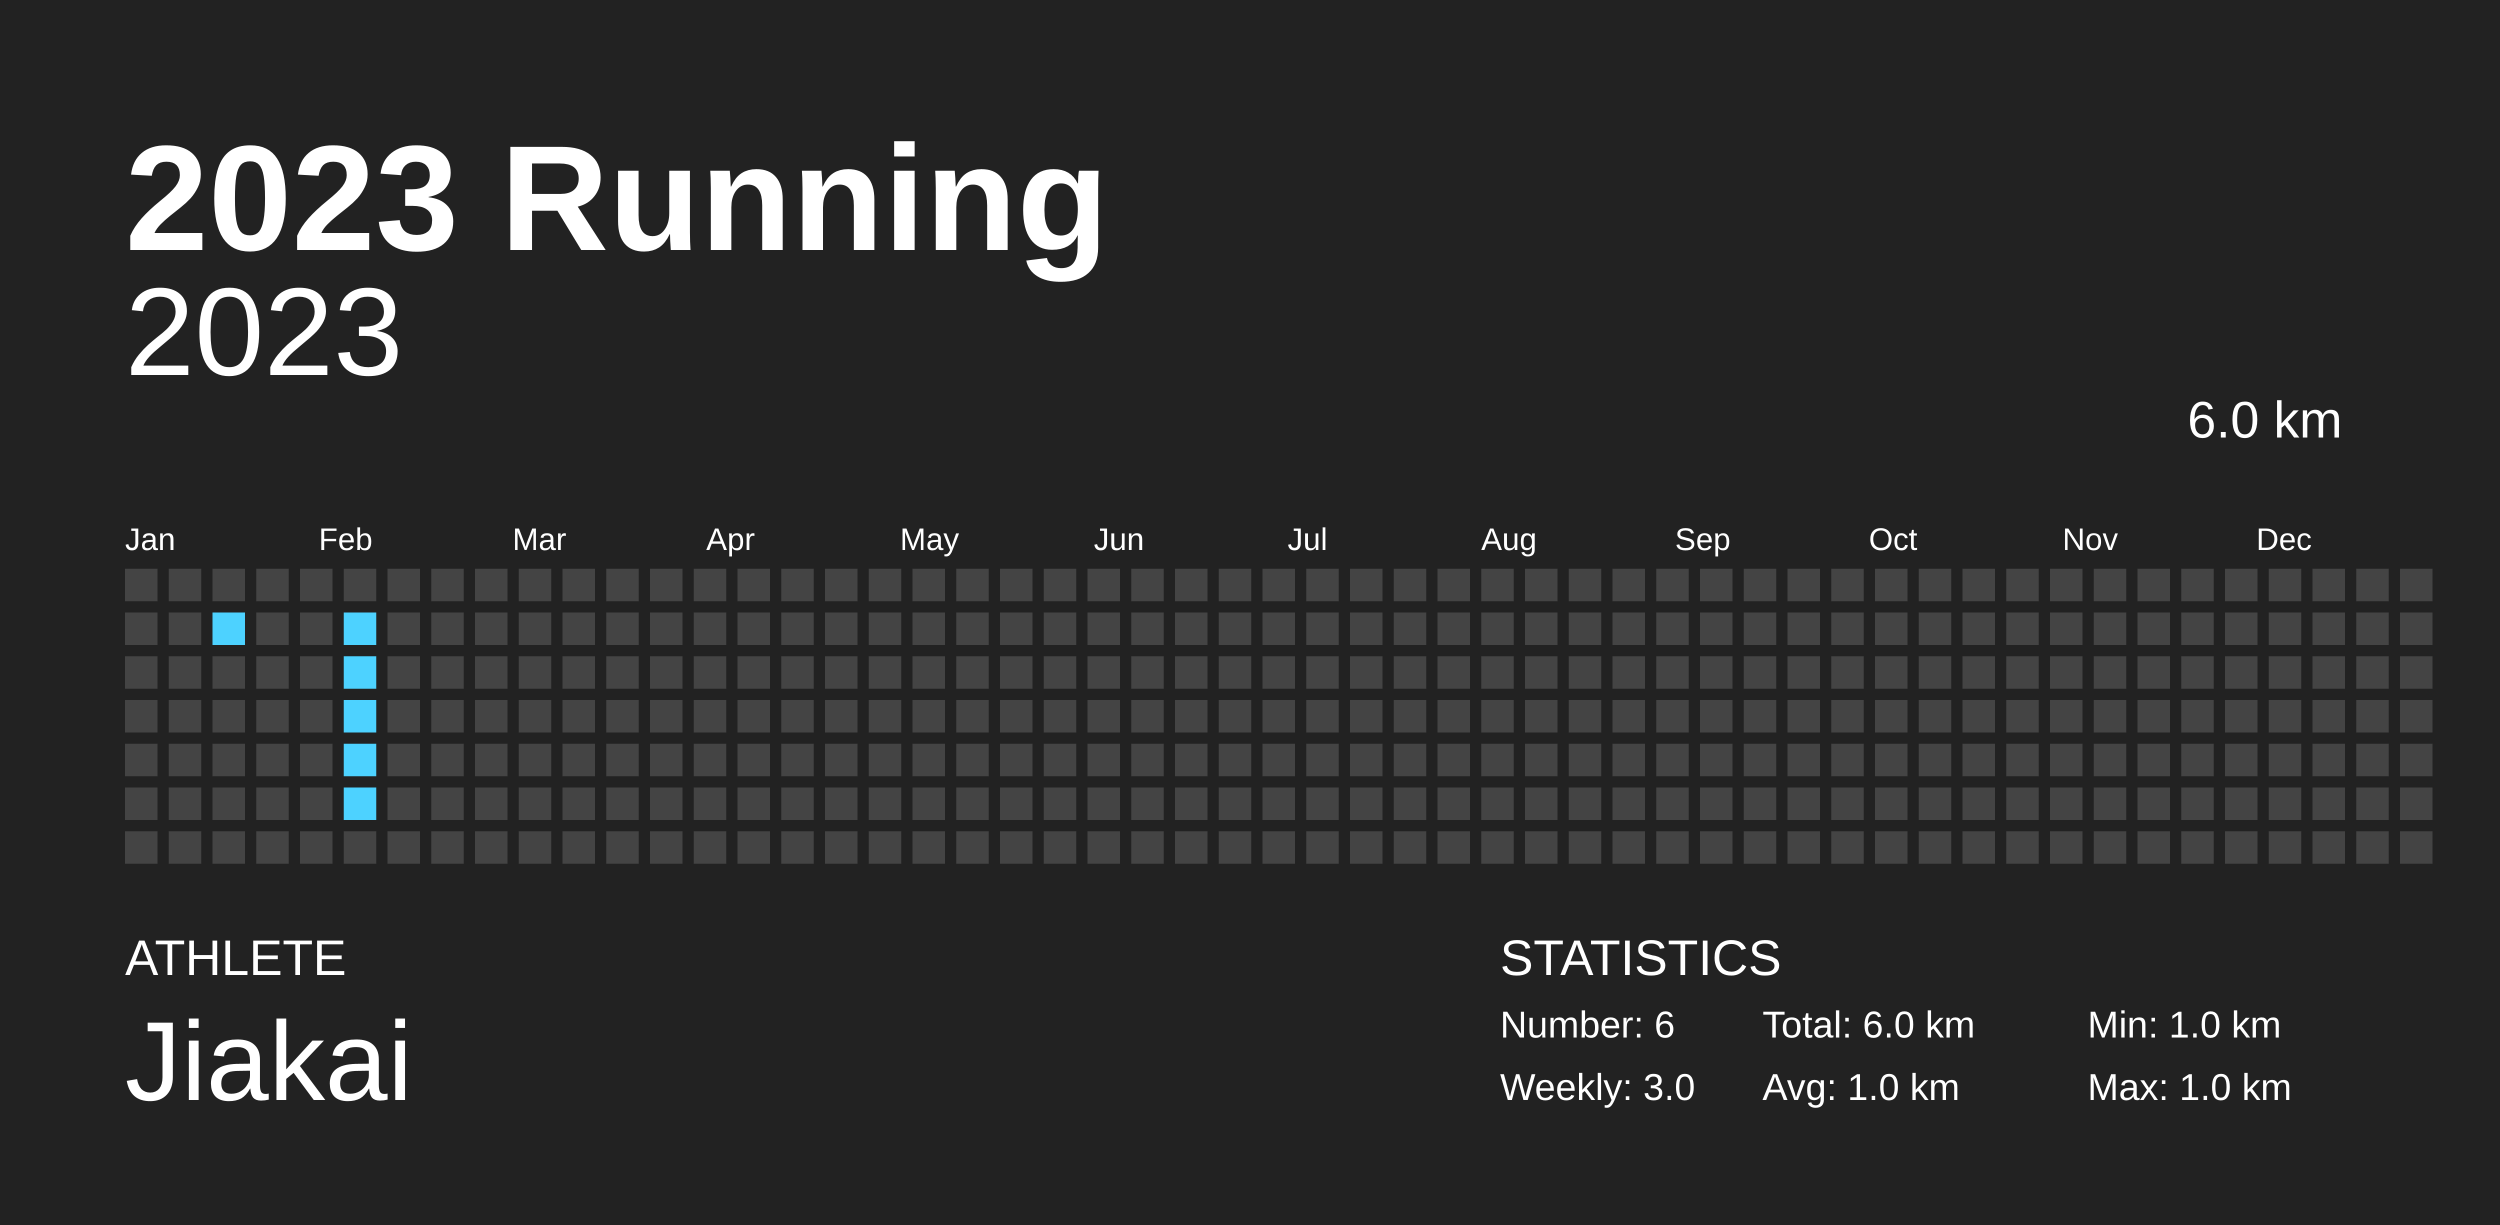
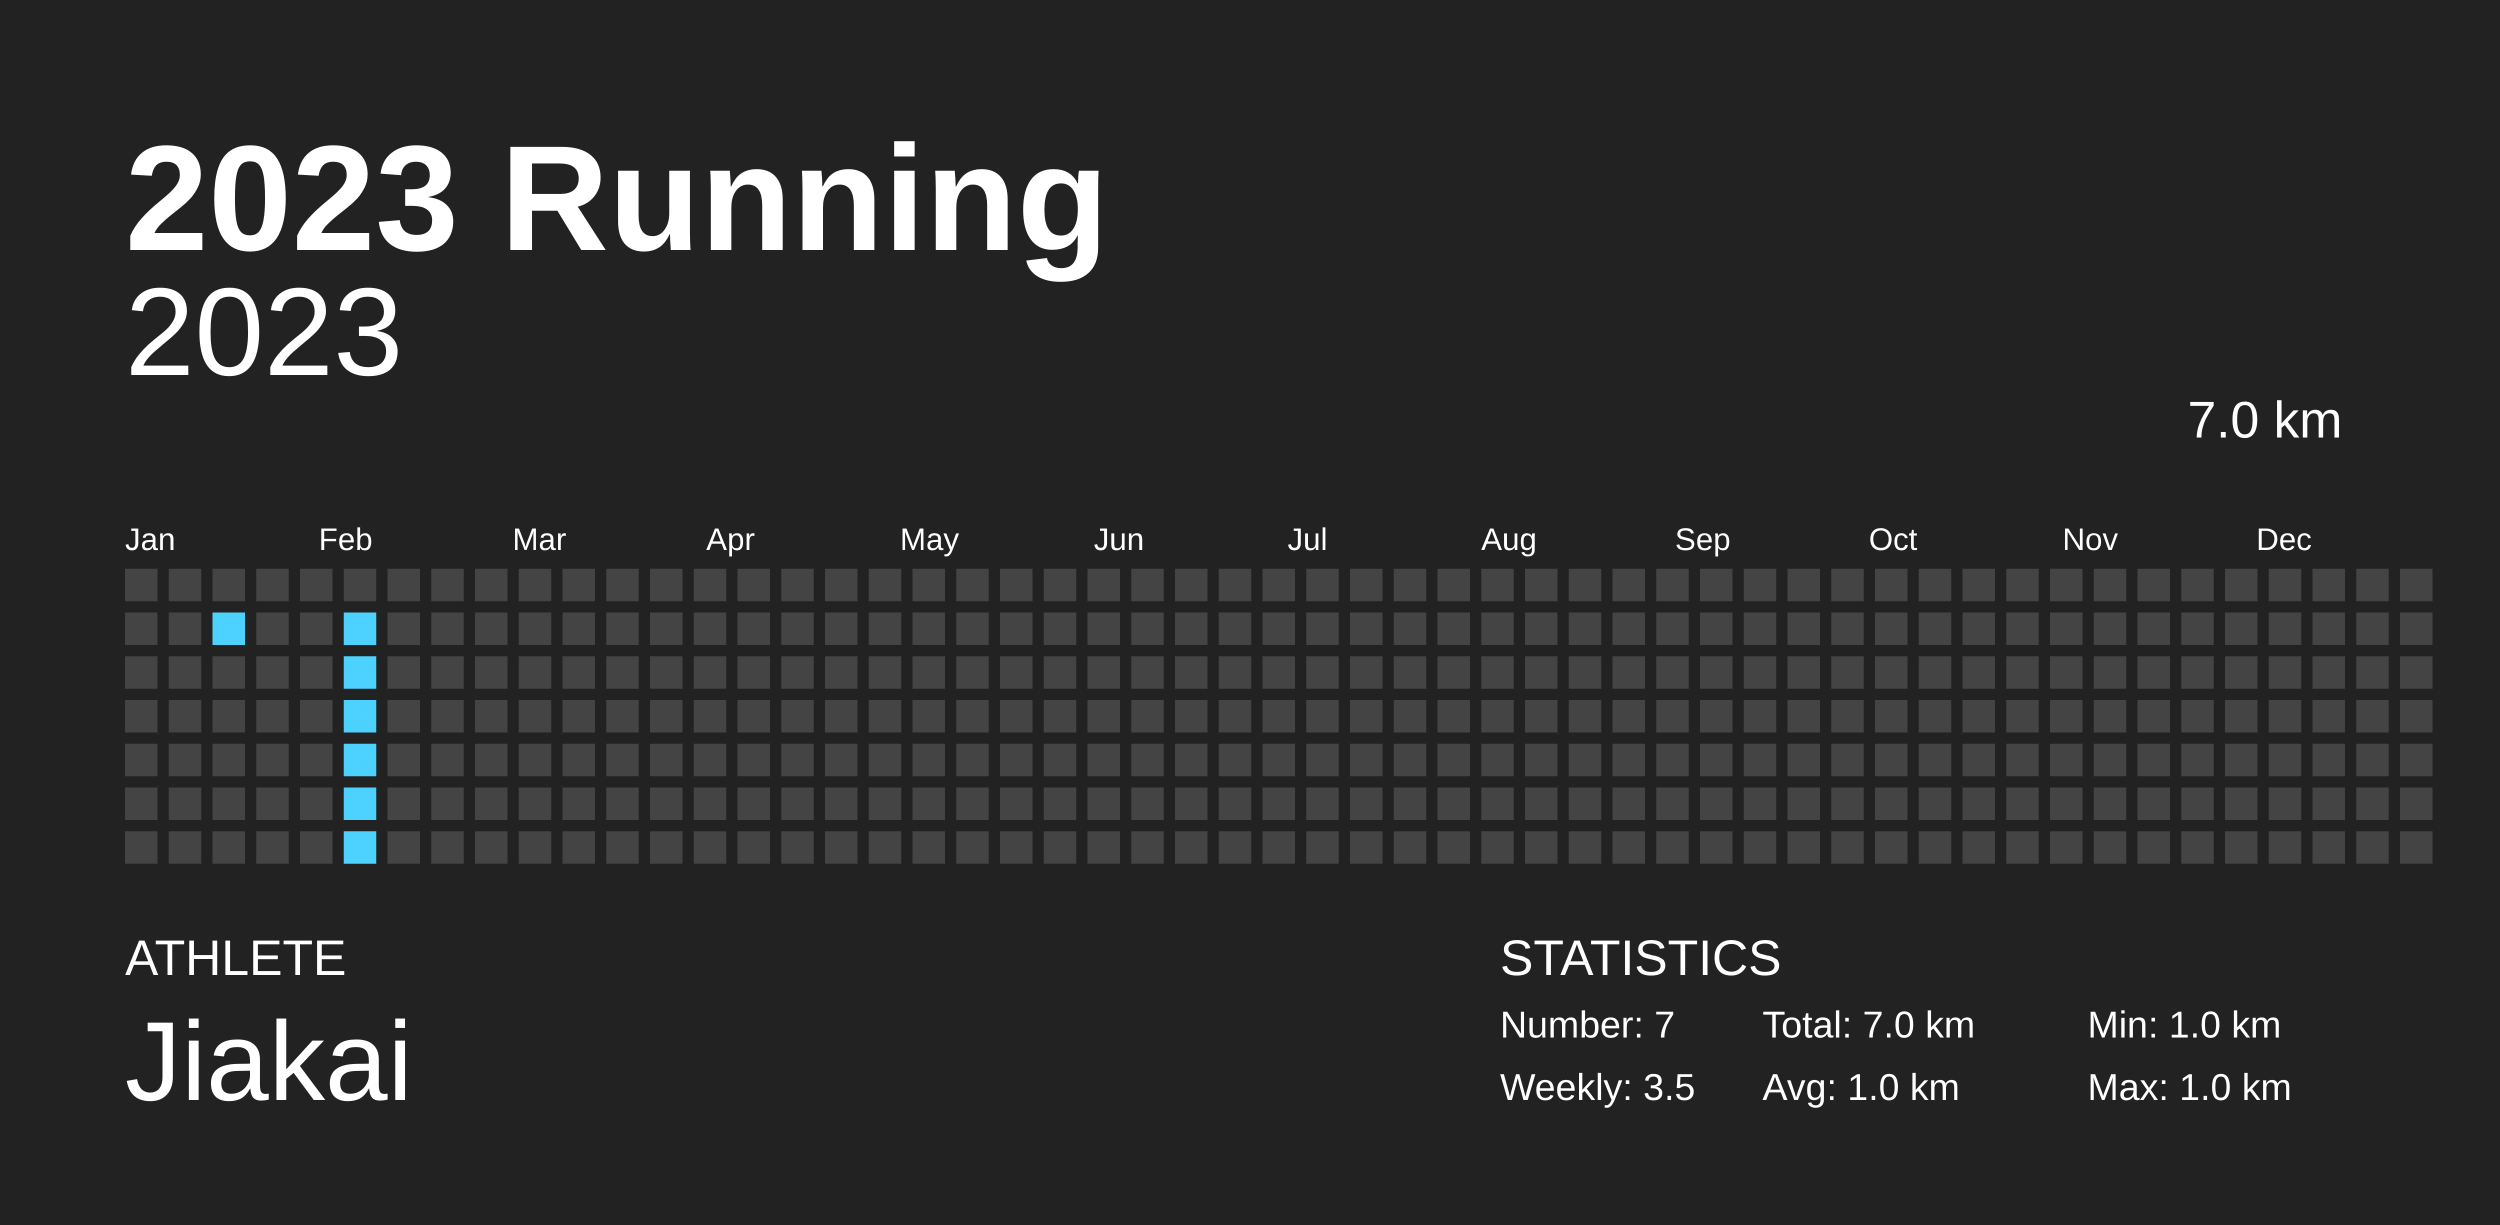
<svg xmlns="http://www.w3.org/2000/svg" baseProfile="full" height="98mm" version="1.1" viewBox="0,0,200,98" width="200mm">
  <defs />
  <rect fill="#222222" height="98" width="200" x="0" y="0" />
  <text fill="#FFFFFF" style="font-size:12px; font-family:Arial; font-weight:bold;" x="10" y="20">2023 Running</text>
  <text fill="#FFFFFF" style="font-size:4px; font-family:Arial" x="10" y="78">ATHLETE</text>
  <text fill="#FFFFFF" style="font-size:9px; font-family:Arial" x="10" y="88">Jiakai</text>
  <text fill="#FFFFFF" style="font-size:4px; font-family:Arial" x="120" y="78">STATISTICS</text>
-   <text fill="#FFFFFF" style="font-size:3px; font-family:Arial" x="120" y="83">Number: 6</text>
-   <text fill="#FFFFFF" style="font-size:3px; font-family:Arial" x="120" y="88">Weekly: 3.0</text>
-   <text fill="#FFFFFF" style="font-size:3px; font-family:Arial" x="141" y="83">Total: 6.0 km</text>
+   <text fill="#FFFFFF" style="font-size:3px; font-family:Arial" x="120" y="83">Number: 7</text>
+   <text fill="#FFFFFF" style="font-size:3px; font-family:Arial" x="120" y="88">Weekly: 3.5</text>
+   <text fill="#FFFFFF" style="font-size:3px; font-family:Arial" x="141" y="83">Total: 7.0 km</text>
  <text fill="#FFFFFF" style="font-size:3px; font-family:Arial" x="141" y="88">Avg: 1.0 km</text>
  <text fill="#FFFFFF" style="font-size:3px; font-family:Arial" x="167" y="83">Min: 1.0 km</text>
  <text fill="#FFFFFF" style="font-size:3px; font-family:Arial" x="167" y="88">Max: 1.0 km</text>
  <text alignment-baseline="hanging" fill="#FFFFFF" style="font-size:10.0px; font-family:Arial;" x="10" y="30">2023</text>
-   <text alignment-baseline="hanging" fill="#FFFFFF" style="font-size:4.125px; font-family:Arial;" x="175" y="35">6.0 km</text>
+   <text alignment-baseline="hanging" fill="#FFFFFF" style="font-size:4.125px; font-family:Arial;" x="175" y="35">7.0 km</text>
  <text fill="#FFFFFF" style="font-size:2.5px; font-family:Arial" x="10.0" y="44">Jan</text>
  <text fill="#FFFFFF" style="font-size:2.5px; font-family:Arial" x="25.5" y="44">Feb</text>
  <text fill="#FFFFFF" style="font-size:2.5px; font-family:Arial" x="41.0" y="44">Mar</text>
  <text fill="#FFFFFF" style="font-size:2.5px; font-family:Arial" x="56.5" y="44">Apr</text>
  <text fill="#FFFFFF" style="font-size:2.5px; font-family:Arial" x="72.0" y="44">May</text>
  <text fill="#FFFFFF" style="font-size:2.5px; font-family:Arial" x="87.5" y="44">Jun</text>
  <text fill="#FFFFFF" style="font-size:2.5px; font-family:Arial" x="103.0" y="44">Jul</text>
  <text fill="#FFFFFF" style="font-size:2.5px; font-family:Arial" x="118.5" y="44">Aug</text>
  <text fill="#FFFFFF" style="font-size:2.5px; font-family:Arial" x="134.0" y="44">Sep</text>
  <text fill="#FFFFFF" style="font-size:2.5px; font-family:Arial" x="149.5" y="44">Oct</text>
  <text fill="#FFFFFF" style="font-size:2.5px; font-family:Arial" x="165.0" y="44">Nov</text>
  <text fill="#FFFFFF" style="font-size:2.5px; font-family:Arial" x="180.5" y="44">Dec</text>
  <rect fill="#444444" height="2.6" width="2.6" x="10.0" y="45.5" />
  <rect fill="#444444" height="2.6" width="2.6" x="10.0" y="49.0" />
  <rect fill="#444444" height="2.6" width="2.6" x="10.0" y="52.5" />
  <rect fill="#444444" height="2.6" width="2.6" x="10.0" y="56.0" />
  <rect fill="#444444" height="2.6" width="2.6" x="10.0" y="59.5" />
  <rect fill="#444444" height="2.6" width="2.6" x="10.0" y="63.0" />
  <rect fill="#444444" height="2.6" width="2.6" x="10.0" y="66.5" />
  <rect fill="#444444" height="2.6" width="2.6" x="13.5" y="45.5" />
  <rect fill="#444444" height="2.6" width="2.6" x="13.5" y="49.0" />
  <rect fill="#444444" height="2.6" width="2.6" x="13.5" y="52.5" />
  <rect fill="#444444" height="2.6" width="2.6" x="13.5" y="56.0" />
  <rect fill="#444444" height="2.6" width="2.6" x="13.5" y="59.5" />
  <rect fill="#444444" height="2.6" width="2.6" x="13.5" y="63.0" />
  <rect fill="#444444" height="2.6" width="2.6" x="13.5" y="66.5" />
  <rect fill="#444444" height="2.6" width="2.6" x="17.0" y="45.5" />
  <rect fill="#4DD2FF" height="2.6" width="2.6" x="17.0" y="49.0" />
  <rect fill="#444444" height="2.6" width="2.6" x="17.0" y="52.5" />
  <rect fill="#444444" height="2.6" width="2.6" x="17.0" y="56.0" />
  <rect fill="#444444" height="2.6" width="2.6" x="17.0" y="59.5" />
  <rect fill="#444444" height="2.6" width="2.6" x="17.0" y="63.0" />
  <rect fill="#444444" height="2.6" width="2.6" x="17.0" y="66.5" />
  <rect fill="#444444" height="2.6" width="2.6" x="20.5" y="45.5" />
  <rect fill="#444444" height="2.6" width="2.6" x="20.5" y="49.0" />
  <rect fill="#444444" height="2.6" width="2.6" x="20.5" y="52.5" />
  <rect fill="#444444" height="2.6" width="2.6" x="20.5" y="56.0" />
  <rect fill="#444444" height="2.6" width="2.6" x="20.5" y="59.5" />
  <rect fill="#444444" height="2.6" width="2.6" x="20.5" y="63.0" />
  <rect fill="#444444" height="2.6" width="2.6" x="20.5" y="66.5" />
  <rect fill="#444444" height="2.6" width="2.6" x="24.0" y="45.5" />
  <rect fill="#444444" height="2.6" width="2.6" x="24.0" y="49.0" />
  <rect fill="#444444" height="2.6" width="2.6" x="24.0" y="52.5" />
  <rect fill="#444444" height="2.6" width="2.6" x="24.0" y="56.0" />
  <rect fill="#444444" height="2.6" width="2.6" x="24.0" y="59.5" />
  <rect fill="#444444" height="2.6" width="2.6" x="24.0" y="63.0" />
  <rect fill="#444444" height="2.6" width="2.6" x="24.0" y="66.5" />
  <rect fill="#444444" height="2.6" width="2.6" x="27.5" y="45.5" />
  <rect fill="#4DD2FF" height="2.6" width="2.6" x="27.5" y="49.0" />
  <rect fill="#4DD2FF" height="2.6" width="2.6" x="27.5" y="52.5" />
  <rect fill="#4DD2FF" height="2.6" width="2.6" x="27.5" y="56.0" />
  <rect fill="#4DD2FF" height="2.6" width="2.6" x="27.5" y="59.5" />
  <rect fill="#4DD2FF" height="2.6" width="2.6" x="27.5" y="63.0" />
-   <rect fill="#444444" height="2.6" width="2.6" x="27.5" y="66.5" />
+   <rect fill="#4DD2FF" height="2.6" width="2.6" x="27.5" y="66.5" />
  <rect fill="#444444" height="2.6" width="2.6" x="31.0" y="45.5" />
  <rect fill="#444444" height="2.6" width="2.6" x="31.0" y="49.0" />
  <rect fill="#444444" height="2.6" width="2.6" x="31.0" y="52.5" />
  <rect fill="#444444" height="2.6" width="2.6" x="31.0" y="56.0" />
  <rect fill="#444444" height="2.6" width="2.6" x="31.0" y="59.5" />
  <rect fill="#444444" height="2.6" width="2.6" x="31.0" y="63.0" />
  <rect fill="#444444" height="2.6" width="2.6" x="31.0" y="66.5" />
  <rect fill="#444444" height="2.6" width="2.6" x="34.5" y="45.5" />
  <rect fill="#444444" height="2.6" width="2.6" x="34.5" y="49.0" />
  <rect fill="#444444" height="2.6" width="2.6" x="34.5" y="52.5" />
  <rect fill="#444444" height="2.6" width="2.6" x="34.5" y="56.0" />
  <rect fill="#444444" height="2.6" width="2.6" x="34.5" y="59.5" />
  <rect fill="#444444" height="2.6" width="2.6" x="34.5" y="63.0" />
  <rect fill="#444444" height="2.6" width="2.6" x="34.5" y="66.5" />
  <rect fill="#444444" height="2.6" width="2.6" x="38.0" y="45.5" />
  <rect fill="#444444" height="2.6" width="2.6" x="38.0" y="49.0" />
  <rect fill="#444444" height="2.6" width="2.6" x="38.0" y="52.5" />
  <rect fill="#444444" height="2.6" width="2.6" x="38.0" y="56.0" />
  <rect fill="#444444" height="2.6" width="2.6" x="38.0" y="59.5" />
  <rect fill="#444444" height="2.6" width="2.6" x="38.0" y="63.0" />
  <rect fill="#444444" height="2.6" width="2.6" x="38.0" y="66.5" />
  <rect fill="#444444" height="2.6" width="2.6" x="41.5" y="45.5" />
  <rect fill="#444444" height="2.6" width="2.6" x="41.5" y="49.0" />
  <rect fill="#444444" height="2.6" width="2.6" x="41.5" y="52.5" />
  <rect fill="#444444" height="2.6" width="2.6" x="41.5" y="56.0" />
  <rect fill="#444444" height="2.6" width="2.6" x="41.5" y="59.5" />
  <rect fill="#444444" height="2.6" width="2.6" x="41.5" y="63.0" />
  <rect fill="#444444" height="2.6" width="2.6" x="41.5" y="66.5" />
  <rect fill="#444444" height="2.6" width="2.6" x="45.0" y="45.5" />
  <rect fill="#444444" height="2.6" width="2.6" x="45.0" y="49.0" />
  <rect fill="#444444" height="2.6" width="2.6" x="45.0" y="52.5" />
  <rect fill="#444444" height="2.6" width="2.6" x="45.0" y="56.0" />
  <rect fill="#444444" height="2.6" width="2.6" x="45.0" y="59.5" />
  <rect fill="#444444" height="2.6" width="2.6" x="45.0" y="63.0" />
  <rect fill="#444444" height="2.6" width="2.6" x="45.0" y="66.5" />
  <rect fill="#444444" height="2.6" width="2.6" x="48.5" y="45.5" />
  <rect fill="#444444" height="2.6" width="2.6" x="48.5" y="49.0" />
  <rect fill="#444444" height="2.6" width="2.6" x="48.5" y="52.5" />
  <rect fill="#444444" height="2.6" width="2.6" x="48.5" y="56.0" />
  <rect fill="#444444" height="2.6" width="2.6" x="48.5" y="59.5" />
  <rect fill="#444444" height="2.6" width="2.6" x="48.5" y="63.0" />
  <rect fill="#444444" height="2.6" width="2.6" x="48.5" y="66.5" />
  <rect fill="#444444" height="2.6" width="2.6" x="52.0" y="45.5" />
  <rect fill="#444444" height="2.6" width="2.6" x="52.0" y="49.0" />
  <rect fill="#444444" height="2.6" width="2.6" x="52.0" y="52.5" />
  <rect fill="#444444" height="2.6" width="2.6" x="52.0" y="56.0" />
  <rect fill="#444444" height="2.6" width="2.6" x="52.0" y="59.5" />
  <rect fill="#444444" height="2.6" width="2.6" x="52.0" y="63.0" />
  <rect fill="#444444" height="2.6" width="2.6" x="52.0" y="66.5" />
  <rect fill="#444444" height="2.6" width="2.6" x="55.5" y="45.5" />
  <rect fill="#444444" height="2.6" width="2.6" x="55.5" y="49.0" />
  <rect fill="#444444" height="2.6" width="2.6" x="55.5" y="52.5" />
  <rect fill="#444444" height="2.6" width="2.6" x="55.5" y="56.0" />
  <rect fill="#444444" height="2.6" width="2.6" x="55.5" y="59.5" />
  <rect fill="#444444" height="2.6" width="2.6" x="55.5" y="63.0" />
  <rect fill="#444444" height="2.6" width="2.6" x="55.5" y="66.5" />
  <rect fill="#444444" height="2.6" width="2.6" x="59.0" y="45.5" />
  <rect fill="#444444" height="2.6" width="2.6" x="59.0" y="49.0" />
  <rect fill="#444444" height="2.6" width="2.6" x="59.0" y="52.5" />
  <rect fill="#444444" height="2.6" width="2.6" x="59.0" y="56.0" />
  <rect fill="#444444" height="2.6" width="2.6" x="59.0" y="59.5" />
  <rect fill="#444444" height="2.6" width="2.6" x="59.0" y="63.0" />
  <rect fill="#444444" height="2.6" width="2.6" x="59.0" y="66.5" />
  <rect fill="#444444" height="2.6" width="2.6" x="62.5" y="45.5" />
  <rect fill="#444444" height="2.6" width="2.6" x="62.5" y="49.0" />
  <rect fill="#444444" height="2.6" width="2.6" x="62.5" y="52.5" />
  <rect fill="#444444" height="2.6" width="2.6" x="62.5" y="56.0" />
  <rect fill="#444444" height="2.6" width="2.6" x="62.5" y="59.5" />
  <rect fill="#444444" height="2.6" width="2.6" x="62.5" y="63.0" />
  <rect fill="#444444" height="2.6" width="2.6" x="62.5" y="66.5" />
  <rect fill="#444444" height="2.6" width="2.6" x="66.0" y="45.5" />
  <rect fill="#444444" height="2.6" width="2.6" x="66.0" y="49.0" />
  <rect fill="#444444" height="2.6" width="2.6" x="66.0" y="52.5" />
  <rect fill="#444444" height="2.6" width="2.6" x="66.0" y="56.0" />
  <rect fill="#444444" height="2.6" width="2.6" x="66.0" y="59.5" />
  <rect fill="#444444" height="2.6" width="2.6" x="66.0" y="63.0" />
  <rect fill="#444444" height="2.6" width="2.6" x="66.0" y="66.5" />
  <rect fill="#444444" height="2.6" width="2.6" x="69.5" y="45.5" />
  <rect fill="#444444" height="2.6" width="2.6" x="69.5" y="49.0" />
  <rect fill="#444444" height="2.6" width="2.6" x="69.5" y="52.5" />
  <rect fill="#444444" height="2.6" width="2.6" x="69.5" y="56.0" />
  <rect fill="#444444" height="2.6" width="2.6" x="69.5" y="59.5" />
  <rect fill="#444444" height="2.6" width="2.6" x="69.5" y="63.0" />
  <rect fill="#444444" height="2.6" width="2.6" x="69.5" y="66.5" />
  <rect fill="#444444" height="2.6" width="2.6" x="73.0" y="45.5" />
  <rect fill="#444444" height="2.6" width="2.6" x="73.0" y="49.0" />
  <rect fill="#444444" height="2.6" width="2.6" x="73.0" y="52.5" />
  <rect fill="#444444" height="2.6" width="2.6" x="73.0" y="56.0" />
  <rect fill="#444444" height="2.6" width="2.6" x="73.0" y="59.5" />
  <rect fill="#444444" height="2.6" width="2.6" x="73.0" y="63.0" />
  <rect fill="#444444" height="2.6" width="2.6" x="73.0" y="66.5" />
  <rect fill="#444444" height="2.6" width="2.6" x="76.5" y="45.5" />
  <rect fill="#444444" height="2.6" width="2.6" x="76.5" y="49.0" />
  <rect fill="#444444" height="2.6" width="2.6" x="76.5" y="52.5" />
  <rect fill="#444444" height="2.6" width="2.6" x="76.5" y="56.0" />
  <rect fill="#444444" height="2.6" width="2.6" x="76.5" y="59.5" />
  <rect fill="#444444" height="2.6" width="2.6" x="76.5" y="63.0" />
  <rect fill="#444444" height="2.6" width="2.6" x="76.5" y="66.5" />
  <rect fill="#444444" height="2.6" width="2.6" x="80.0" y="45.5" />
  <rect fill="#444444" height="2.6" width="2.6" x="80.0" y="49.0" />
  <rect fill="#444444" height="2.6" width="2.6" x="80.0" y="52.5" />
  <rect fill="#444444" height="2.6" width="2.6" x="80.0" y="56.0" />
  <rect fill="#444444" height="2.6" width="2.6" x="80.0" y="59.5" />
  <rect fill="#444444" height="2.6" width="2.6" x="80.0" y="63.0" />
  <rect fill="#444444" height="2.6" width="2.6" x="80.0" y="66.5" />
  <rect fill="#444444" height="2.6" width="2.6" x="83.5" y="45.5" />
  <rect fill="#444444" height="2.6" width="2.6" x="83.5" y="49.0" />
  <rect fill="#444444" height="2.6" width="2.6" x="83.5" y="52.5" />
  <rect fill="#444444" height="2.6" width="2.6" x="83.5" y="56.0" />
  <rect fill="#444444" height="2.6" width="2.6" x="83.5" y="59.5" />
  <rect fill="#444444" height="2.6" width="2.6" x="83.5" y="63.0" />
  <rect fill="#444444" height="2.6" width="2.6" x="83.5" y="66.5" />
  <rect fill="#444444" height="2.6" width="2.6" x="87.0" y="45.5" />
  <rect fill="#444444" height="2.6" width="2.6" x="87.0" y="49.0" />
  <rect fill="#444444" height="2.6" width="2.6" x="87.0" y="52.5" />
  <rect fill="#444444" height="2.6" width="2.6" x="87.0" y="56.0" />
  <rect fill="#444444" height="2.6" width="2.6" x="87.0" y="59.5" />
  <rect fill="#444444" height="2.6" width="2.6" x="87.0" y="63.0" />
  <rect fill="#444444" height="2.6" width="2.6" x="87.0" y="66.5" />
  <rect fill="#444444" height="2.6" width="2.6" x="90.5" y="45.5" />
  <rect fill="#444444" height="2.6" width="2.6" x="90.5" y="49.0" />
  <rect fill="#444444" height="2.6" width="2.6" x="90.5" y="52.5" />
  <rect fill="#444444" height="2.6" width="2.6" x="90.5" y="56.0" />
  <rect fill="#444444" height="2.6" width="2.6" x="90.5" y="59.5" />
  <rect fill="#444444" height="2.6" width="2.6" x="90.5" y="63.0" />
  <rect fill="#444444" height="2.6" width="2.6" x="90.5" y="66.5" />
  <rect fill="#444444" height="2.6" width="2.6" x="94.0" y="45.5" />
  <rect fill="#444444" height="2.6" width="2.6" x="94.0" y="49.0" />
  <rect fill="#444444" height="2.6" width="2.6" x="94.0" y="52.5" />
  <rect fill="#444444" height="2.6" width="2.6" x="94.0" y="56.0" />
  <rect fill="#444444" height="2.6" width="2.6" x="94.0" y="59.5" />
  <rect fill="#444444" height="2.6" width="2.6" x="94.0" y="63.0" />
  <rect fill="#444444" height="2.6" width="2.6" x="94.0" y="66.5" />
  <rect fill="#444444" height="2.6" width="2.6" x="97.5" y="45.5" />
  <rect fill="#444444" height="2.6" width="2.6" x="97.5" y="49.0" />
  <rect fill="#444444" height="2.6" width="2.6" x="97.5" y="52.5" />
  <rect fill="#444444" height="2.6" width="2.6" x="97.5" y="56.0" />
  <rect fill="#444444" height="2.6" width="2.6" x="97.5" y="59.5" />
  <rect fill="#444444" height="2.6" width="2.6" x="97.5" y="63.0" />
  <rect fill="#444444" height="2.6" width="2.6" x="97.5" y="66.5" />
  <rect fill="#444444" height="2.6" width="2.6" x="101.0" y="45.5" />
  <rect fill="#444444" height="2.6" width="2.6" x="101.0" y="49.0" />
  <rect fill="#444444" height="2.6" width="2.6" x="101.0" y="52.5" />
  <rect fill="#444444" height="2.6" width="2.6" x="101.0" y="56.0" />
  <rect fill="#444444" height="2.6" width="2.6" x="101.0" y="59.5" />
  <rect fill="#444444" height="2.6" width="2.6" x="101.0" y="63.0" />
  <rect fill="#444444" height="2.6" width="2.6" x="101.0" y="66.5" />
  <rect fill="#444444" height="2.6" width="2.6" x="104.5" y="45.5" />
  <rect fill="#444444" height="2.6" width="2.6" x="104.5" y="49.0" />
  <rect fill="#444444" height="2.6" width="2.6" x="104.5" y="52.5" />
  <rect fill="#444444" height="2.6" width="2.6" x="104.5" y="56.0" />
  <rect fill="#444444" height="2.6" width="2.6" x="104.5" y="59.5" />
  <rect fill="#444444" height="2.6" width="2.6" x="104.5" y="63.0" />
  <rect fill="#444444" height="2.6" width="2.6" x="104.5" y="66.5" />
  <rect fill="#444444" height="2.6" width="2.6" x="108.0" y="45.5" />
  <rect fill="#444444" height="2.6" width="2.6" x="108.0" y="49.0" />
  <rect fill="#444444" height="2.6" width="2.6" x="108.0" y="52.5" />
  <rect fill="#444444" height="2.6" width="2.6" x="108.0" y="56.0" />
  <rect fill="#444444" height="2.6" width="2.6" x="108.0" y="59.5" />
  <rect fill="#444444" height="2.6" width="2.6" x="108.0" y="63.0" />
  <rect fill="#444444" height="2.6" width="2.6" x="108.0" y="66.5" />
  <rect fill="#444444" height="2.6" width="2.6" x="111.5" y="45.5" />
  <rect fill="#444444" height="2.6" width="2.6" x="111.5" y="49.0" />
  <rect fill="#444444" height="2.6" width="2.6" x="111.5" y="52.5" />
  <rect fill="#444444" height="2.6" width="2.6" x="111.5" y="56.0" />
  <rect fill="#444444" height="2.6" width="2.6" x="111.5" y="59.5" />
  <rect fill="#444444" height="2.6" width="2.6" x="111.5" y="63.0" />
  <rect fill="#444444" height="2.6" width="2.6" x="111.5" y="66.5" />
  <rect fill="#444444" height="2.6" width="2.6" x="115.0" y="45.5" />
  <rect fill="#444444" height="2.6" width="2.6" x="115.0" y="49.0" />
  <rect fill="#444444" height="2.6" width="2.6" x="115.0" y="52.5" />
  <rect fill="#444444" height="2.6" width="2.6" x="115.0" y="56.0" />
  <rect fill="#444444" height="2.6" width="2.6" x="115.0" y="59.5" />
  <rect fill="#444444" height="2.6" width="2.6" x="115.0" y="63.0" />
  <rect fill="#444444" height="2.6" width="2.6" x="115.0" y="66.5" />
  <rect fill="#444444" height="2.6" width="2.6" x="118.5" y="45.5" />
  <rect fill="#444444" height="2.6" width="2.6" x="118.5" y="49.0" />
  <rect fill="#444444" height="2.6" width="2.6" x="118.5" y="52.5" />
  <rect fill="#444444" height="2.6" width="2.6" x="118.5" y="56.0" />
  <rect fill="#444444" height="2.6" width="2.6" x="118.5" y="59.5" />
  <rect fill="#444444" height="2.6" width="2.6" x="118.5" y="63.0" />
  <rect fill="#444444" height="2.6" width="2.6" x="118.5" y="66.5" />
  <rect fill="#444444" height="2.6" width="2.6" x="122.0" y="45.5" />
  <rect fill="#444444" height="2.6" width="2.6" x="122.0" y="49.0" />
  <rect fill="#444444" height="2.6" width="2.6" x="122.0" y="52.5" />
  <rect fill="#444444" height="2.6" width="2.6" x="122.0" y="56.0" />
  <rect fill="#444444" height="2.6" width="2.6" x="122.0" y="59.5" />
  <rect fill="#444444" height="2.6" width="2.6" x="122.0" y="63.0" />
  <rect fill="#444444" height="2.6" width="2.6" x="122.0" y="66.5" />
  <rect fill="#444444" height="2.6" width="2.6" x="125.5" y="45.5" />
  <rect fill="#444444" height="2.6" width="2.6" x="125.5" y="49.0" />
  <rect fill="#444444" height="2.6" width="2.6" x="125.5" y="52.5" />
  <rect fill="#444444" height="2.6" width="2.6" x="125.5" y="56.0" />
  <rect fill="#444444" height="2.6" width="2.6" x="125.5" y="59.5" />
  <rect fill="#444444" height="2.6" width="2.6" x="125.5" y="63.0" />
  <rect fill="#444444" height="2.6" width="2.6" x="125.5" y="66.5" />
  <rect fill="#444444" height="2.6" width="2.6" x="129.0" y="45.5" />
  <rect fill="#444444" height="2.6" width="2.6" x="129.0" y="49.0" />
  <rect fill="#444444" height="2.6" width="2.6" x="129.0" y="52.5" />
  <rect fill="#444444" height="2.6" width="2.6" x="129.0" y="56.0" />
  <rect fill="#444444" height="2.6" width="2.6" x="129.0" y="59.5" />
  <rect fill="#444444" height="2.6" width="2.6" x="129.0" y="63.0" />
  <rect fill="#444444" height="2.6" width="2.6" x="129.0" y="66.5" />
  <rect fill="#444444" height="2.6" width="2.6" x="132.5" y="45.5" />
  <rect fill="#444444" height="2.6" width="2.6" x="132.5" y="49.0" />
  <rect fill="#444444" height="2.6" width="2.6" x="132.5" y="52.5" />
  <rect fill="#444444" height="2.6" width="2.6" x="132.5" y="56.0" />
  <rect fill="#444444" height="2.6" width="2.6" x="132.5" y="59.5" />
  <rect fill="#444444" height="2.6" width="2.6" x="132.5" y="63.0" />
  <rect fill="#444444" height="2.6" width="2.6" x="132.5" y="66.5" />
  <rect fill="#444444" height="2.6" width="2.6" x="136.0" y="45.5" />
  <rect fill="#444444" height="2.6" width="2.6" x="136.0" y="49.0" />
  <rect fill="#444444" height="2.6" width="2.6" x="136.0" y="52.5" />
  <rect fill="#444444" height="2.6" width="2.6" x="136.0" y="56.0" />
  <rect fill="#444444" height="2.6" width="2.6" x="136.0" y="59.5" />
  <rect fill="#444444" height="2.6" width="2.6" x="136.0" y="63.0" />
  <rect fill="#444444" height="2.6" width="2.6" x="136.0" y="66.5" />
  <rect fill="#444444" height="2.6" width="2.6" x="139.5" y="45.5" />
  <rect fill="#444444" height="2.6" width="2.6" x="139.5" y="49.0" />
  <rect fill="#444444" height="2.6" width="2.6" x="139.5" y="52.5" />
  <rect fill="#444444" height="2.6" width="2.6" x="139.5" y="56.0" />
  <rect fill="#444444" height="2.6" width="2.6" x="139.5" y="59.5" />
  <rect fill="#444444" height="2.6" width="2.6" x="139.5" y="63.0" />
  <rect fill="#444444" height="2.6" width="2.6" x="139.5" y="66.5" />
  <rect fill="#444444" height="2.6" width="2.6" x="143.0" y="45.5" />
  <rect fill="#444444" height="2.6" width="2.6" x="143.0" y="49.0" />
  <rect fill="#444444" height="2.6" width="2.6" x="143.0" y="52.5" />
  <rect fill="#444444" height="2.6" width="2.6" x="143.0" y="56.0" />
  <rect fill="#444444" height="2.6" width="2.6" x="143.0" y="59.5" />
  <rect fill="#444444" height="2.6" width="2.6" x="143.0" y="63.0" />
  <rect fill="#444444" height="2.6" width="2.6" x="143.0" y="66.5" />
  <rect fill="#444444" height="2.6" width="2.6" x="146.5" y="45.5" />
  <rect fill="#444444" height="2.6" width="2.6" x="146.5" y="49.0" />
  <rect fill="#444444" height="2.6" width="2.6" x="146.5" y="52.5" />
  <rect fill="#444444" height="2.6" width="2.6" x="146.5" y="56.0" />
  <rect fill="#444444" height="2.6" width="2.6" x="146.5" y="59.5" />
  <rect fill="#444444" height="2.6" width="2.6" x="146.5" y="63.0" />
  <rect fill="#444444" height="2.6" width="2.6" x="146.5" y="66.5" />
  <rect fill="#444444" height="2.6" width="2.6" x="150.0" y="45.5" />
  <rect fill="#444444" height="2.6" width="2.6" x="150.0" y="49.0" />
  <rect fill="#444444" height="2.6" width="2.6" x="150.0" y="52.5" />
  <rect fill="#444444" height="2.6" width="2.6" x="150.0" y="56.0" />
  <rect fill="#444444" height="2.6" width="2.6" x="150.0" y="59.5" />
  <rect fill="#444444" height="2.6" width="2.6" x="150.0" y="63.0" />
  <rect fill="#444444" height="2.6" width="2.6" x="150.0" y="66.5" />
  <rect fill="#444444" height="2.6" width="2.6" x="153.5" y="45.5" />
  <rect fill="#444444" height="2.6" width="2.6" x="153.5" y="49.0" />
  <rect fill="#444444" height="2.6" width="2.6" x="153.5" y="52.5" />
  <rect fill="#444444" height="2.6" width="2.6" x="153.5" y="56.0" />
  <rect fill="#444444" height="2.6" width="2.6" x="153.5" y="59.5" />
  <rect fill="#444444" height="2.6" width="2.6" x="153.5" y="63.0" />
  <rect fill="#444444" height="2.6" width="2.6" x="153.5" y="66.5" />
  <rect fill="#444444" height="2.6" width="2.6" x="157.0" y="45.5" />
  <rect fill="#444444" height="2.6" width="2.6" x="157.0" y="49.0" />
  <rect fill="#444444" height="2.6" width="2.6" x="157.0" y="52.5" />
  <rect fill="#444444" height="2.6" width="2.6" x="157.0" y="56.0" />
  <rect fill="#444444" height="2.6" width="2.6" x="157.0" y="59.5" />
  <rect fill="#444444" height="2.6" width="2.6" x="157.0" y="63.0" />
  <rect fill="#444444" height="2.6" width="2.6" x="157.0" y="66.5" />
  <rect fill="#444444" height="2.6" width="2.6" x="160.5" y="45.5" />
  <rect fill="#444444" height="2.6" width="2.6" x="160.5" y="49.0" />
  <rect fill="#444444" height="2.6" width="2.6" x="160.5" y="52.5" />
  <rect fill="#444444" height="2.6" width="2.6" x="160.5" y="56.0" />
  <rect fill="#444444" height="2.6" width="2.6" x="160.5" y="59.5" />
  <rect fill="#444444" height="2.6" width="2.6" x="160.5" y="63.0" />
  <rect fill="#444444" height="2.6" width="2.6" x="160.5" y="66.5" />
  <rect fill="#444444" height="2.6" width="2.6" x="164.0" y="45.5" />
  <rect fill="#444444" height="2.6" width="2.6" x="164.0" y="49.0" />
  <rect fill="#444444" height="2.6" width="2.6" x="164.0" y="52.5" />
  <rect fill="#444444" height="2.6" width="2.6" x="164.0" y="56.0" />
  <rect fill="#444444" height="2.6" width="2.6" x="164.0" y="59.5" />
  <rect fill="#444444" height="2.6" width="2.6" x="164.0" y="63.0" />
  <rect fill="#444444" height="2.6" width="2.6" x="164.0" y="66.5" />
  <rect fill="#444444" height="2.6" width="2.6" x="167.5" y="45.5" />
  <rect fill="#444444" height="2.6" width="2.6" x="167.5" y="49.0" />
  <rect fill="#444444" height="2.6" width="2.6" x="167.5" y="52.5" />
  <rect fill="#444444" height="2.6" width="2.6" x="167.5" y="56.0" />
  <rect fill="#444444" height="2.6" width="2.6" x="167.5" y="59.5" />
  <rect fill="#444444" height="2.6" width="2.6" x="167.5" y="63.0" />
  <rect fill="#444444" height="2.6" width="2.6" x="167.5" y="66.5" />
  <rect fill="#444444" height="2.6" width="2.6" x="171.0" y="45.5" />
  <rect fill="#444444" height="2.6" width="2.6" x="171.0" y="49.0" />
  <rect fill="#444444" height="2.6" width="2.6" x="171.0" y="52.5" />
  <rect fill="#444444" height="2.6" width="2.6" x="171.0" y="56.0" />
  <rect fill="#444444" height="2.6" width="2.6" x="171.0" y="59.5" />
  <rect fill="#444444" height="2.6" width="2.6" x="171.0" y="63.0" />
  <rect fill="#444444" height="2.6" width="2.6" x="171.0" y="66.5" />
  <rect fill="#444444" height="2.6" width="2.6" x="174.5" y="45.5" />
  <rect fill="#444444" height="2.6" width="2.6" x="174.5" y="49.0" />
  <rect fill="#444444" height="2.6" width="2.6" x="174.5" y="52.5" />
  <rect fill="#444444" height="2.6" width="2.6" x="174.5" y="56.0" />
  <rect fill="#444444" height="2.6" width="2.6" x="174.5" y="59.5" />
  <rect fill="#444444" height="2.6" width="2.6" x="174.5" y="63.0" />
  <rect fill="#444444" height="2.6" width="2.6" x="174.5" y="66.5" />
  <rect fill="#444444" height="2.6" width="2.6" x="178.0" y="45.5" />
  <rect fill="#444444" height="2.6" width="2.6" x="178.0" y="49.0" />
  <rect fill="#444444" height="2.6" width="2.6" x="178.0" y="52.5" />
  <rect fill="#444444" height="2.6" width="2.6" x="178.0" y="56.0" />
  <rect fill="#444444" height="2.6" width="2.6" x="178.0" y="59.5" />
  <rect fill="#444444" height="2.6" width="2.6" x="178.0" y="63.0" />
  <rect fill="#444444" height="2.6" width="2.6" x="178.0" y="66.5" />
  <rect fill="#444444" height="2.6" width="2.6" x="181.5" y="45.5" />
  <rect fill="#444444" height="2.6" width="2.6" x="181.5" y="49.0" />
  <rect fill="#444444" height="2.6" width="2.6" x="181.5" y="52.5" />
  <rect fill="#444444" height="2.6" width="2.6" x="181.5" y="56.0" />
  <rect fill="#444444" height="2.6" width="2.6" x="181.5" y="59.5" />
  <rect fill="#444444" height="2.6" width="2.6" x="181.5" y="63.0" />
  <rect fill="#444444" height="2.6" width="2.6" x="181.5" y="66.5" />
  <rect fill="#444444" height="2.6" width="2.6" x="185.0" y="45.5" />
  <rect fill="#444444" height="2.6" width="2.6" x="185.0" y="49.0" />
  <rect fill="#444444" height="2.6" width="2.6" x="185.0" y="52.5" />
  <rect fill="#444444" height="2.6" width="2.6" x="185.0" y="56.0" />
  <rect fill="#444444" height="2.6" width="2.6" x="185.0" y="59.5" />
  <rect fill="#444444" height="2.6" width="2.6" x="185.0" y="63.0" />
  <rect fill="#444444" height="2.6" width="2.6" x="185.0" y="66.5" />
  <rect fill="#444444" height="2.6" width="2.6" x="188.5" y="45.5" />
  <rect fill="#444444" height="2.6" width="2.6" x="188.5" y="49.0" />
  <rect fill="#444444" height="2.6" width="2.6" x="188.5" y="52.5" />
  <rect fill="#444444" height="2.6" width="2.6" x="188.5" y="56.0" />
  <rect fill="#444444" height="2.6" width="2.6" x="188.5" y="59.5" />
  <rect fill="#444444" height="2.6" width="2.6" x="188.5" y="63.0" />
  <rect fill="#444444" height="2.6" width="2.6" x="188.5" y="66.5" />
  <rect fill="#444444" height="2.6" width="2.6" x="192.0" y="45.5" />
  <rect fill="#444444" height="2.6" width="2.6" x="192.0" y="49.0" />
  <rect fill="#444444" height="2.6" width="2.6" x="192.0" y="52.5" />
  <rect fill="#444444" height="2.6" width="2.6" x="192.0" y="56.0" />
  <rect fill="#444444" height="2.6" width="2.6" x="192.0" y="59.5" />
  <rect fill="#444444" height="2.6" width="2.6" x="192.0" y="63.0" />
  <rect fill="#444444" height="2.6" width="2.6" x="192.0" y="66.5" />
</svg>
